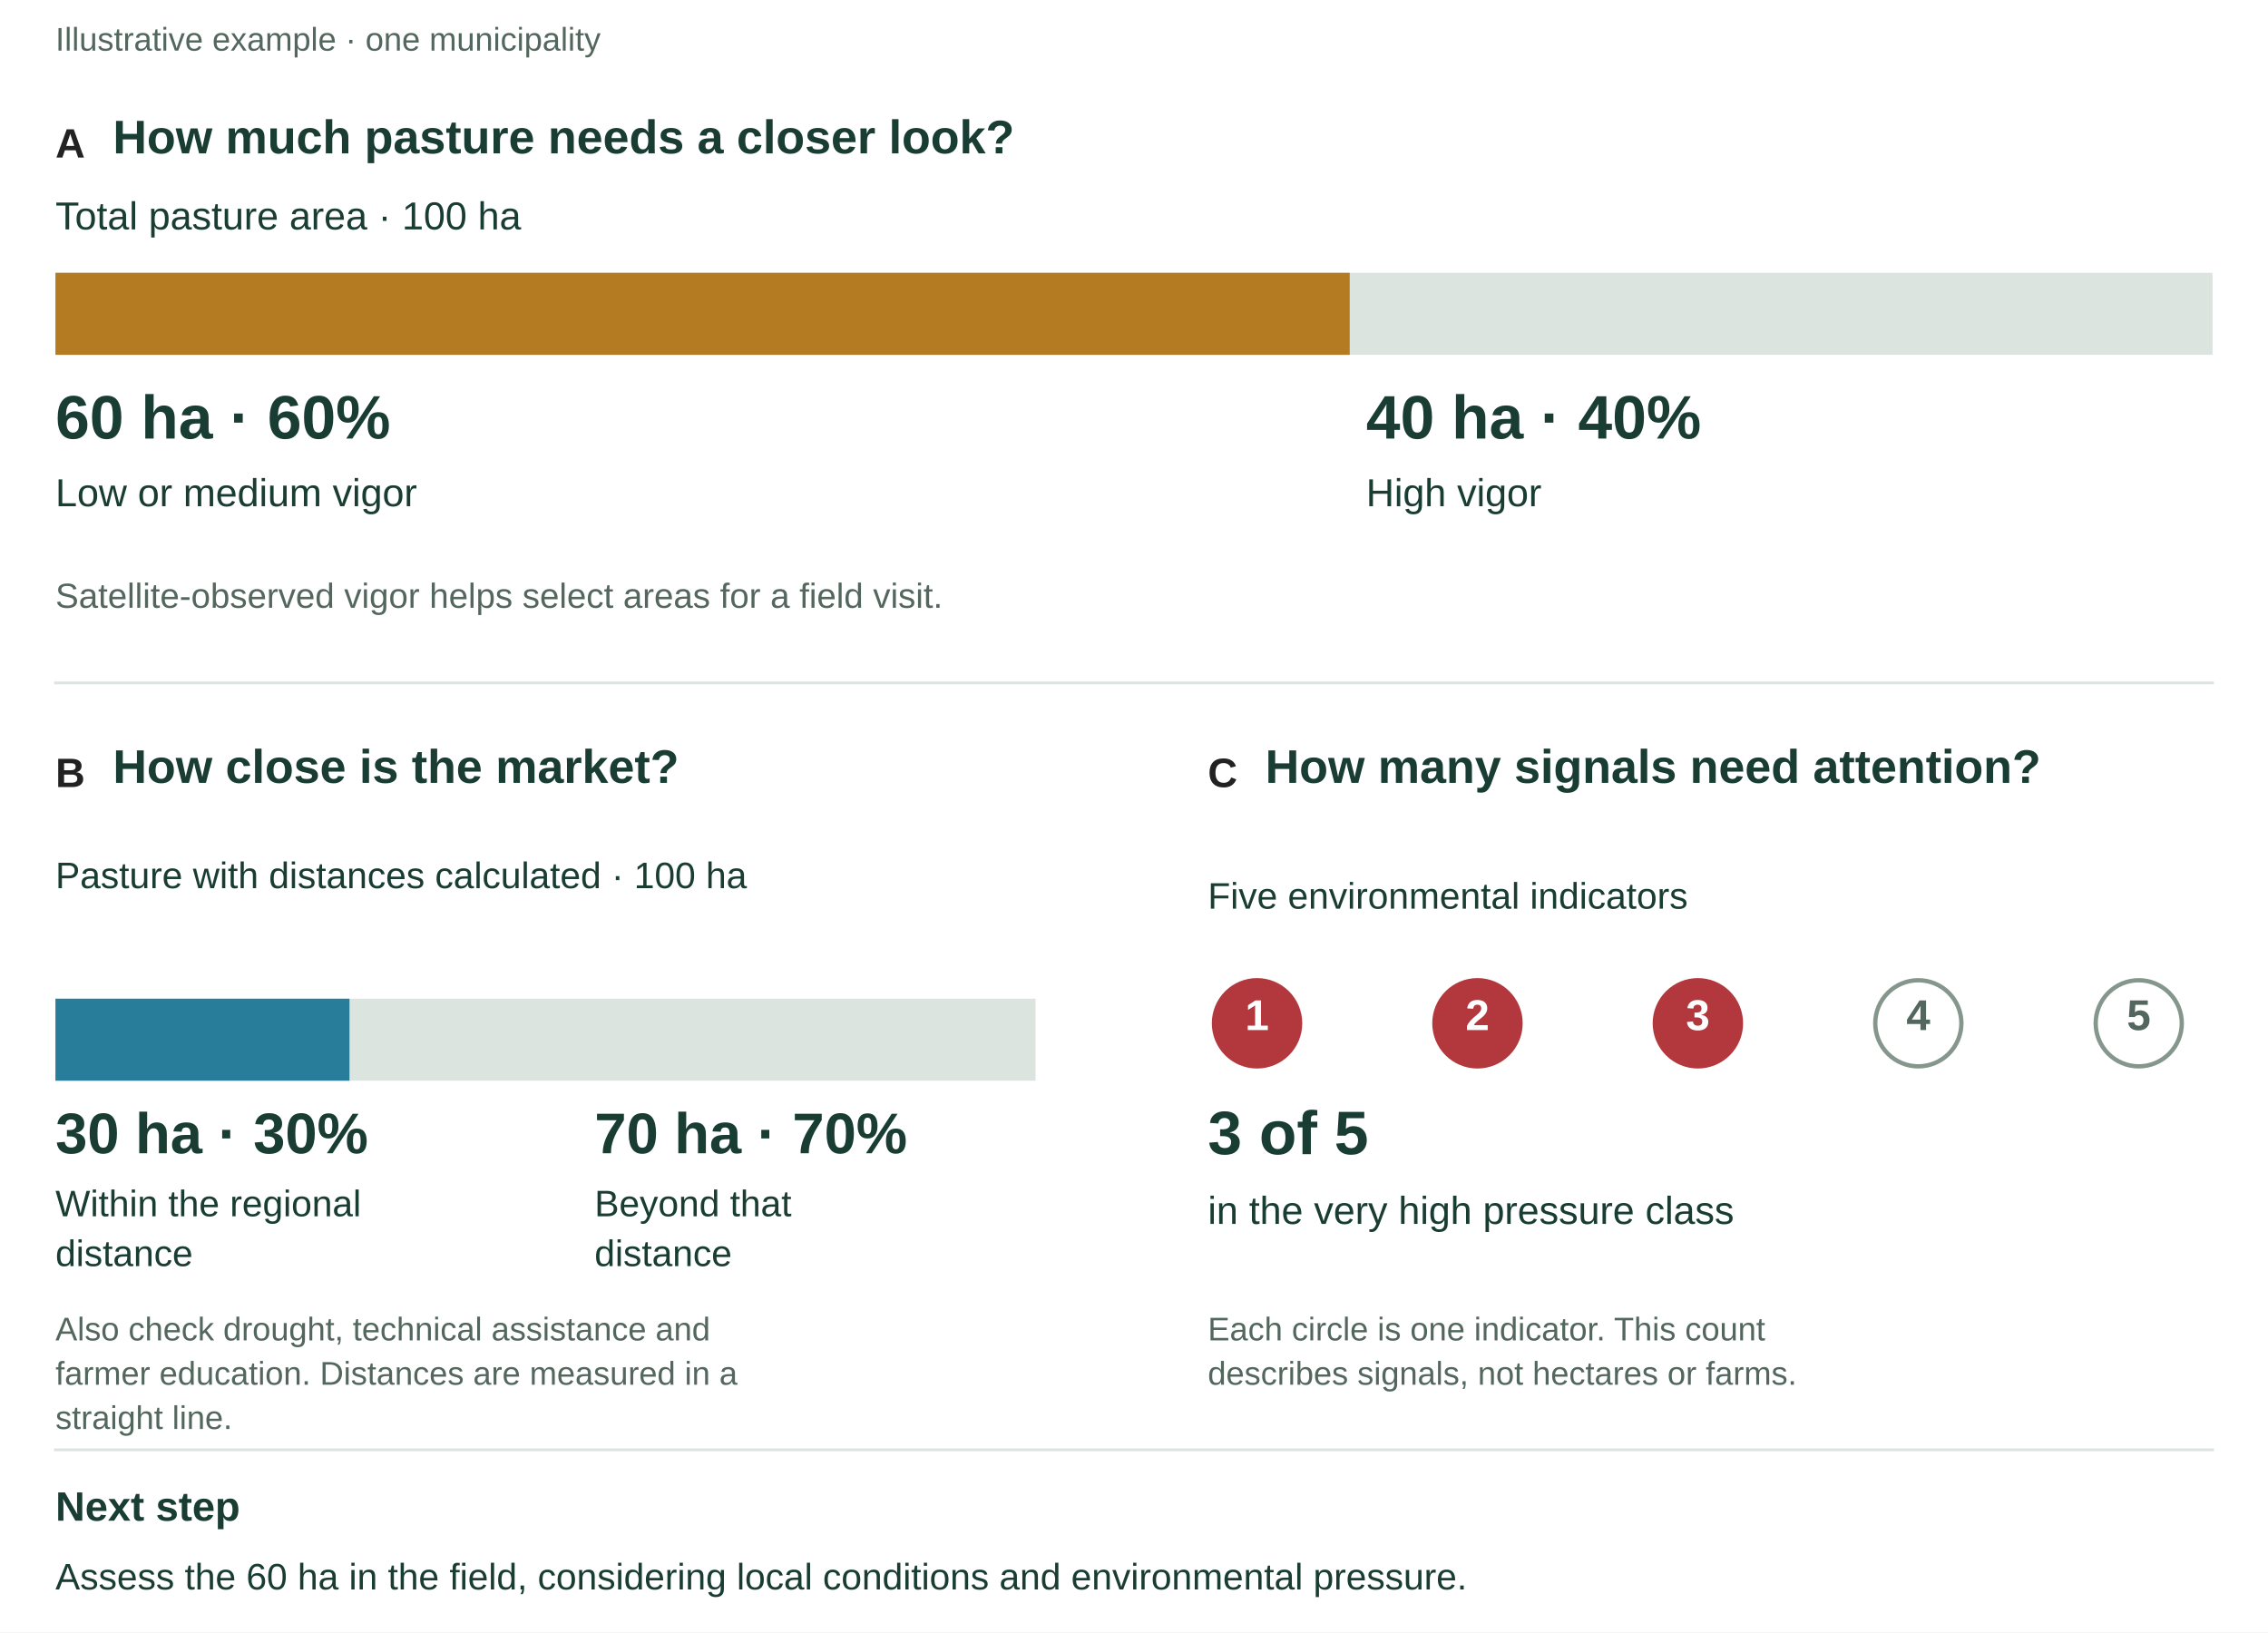
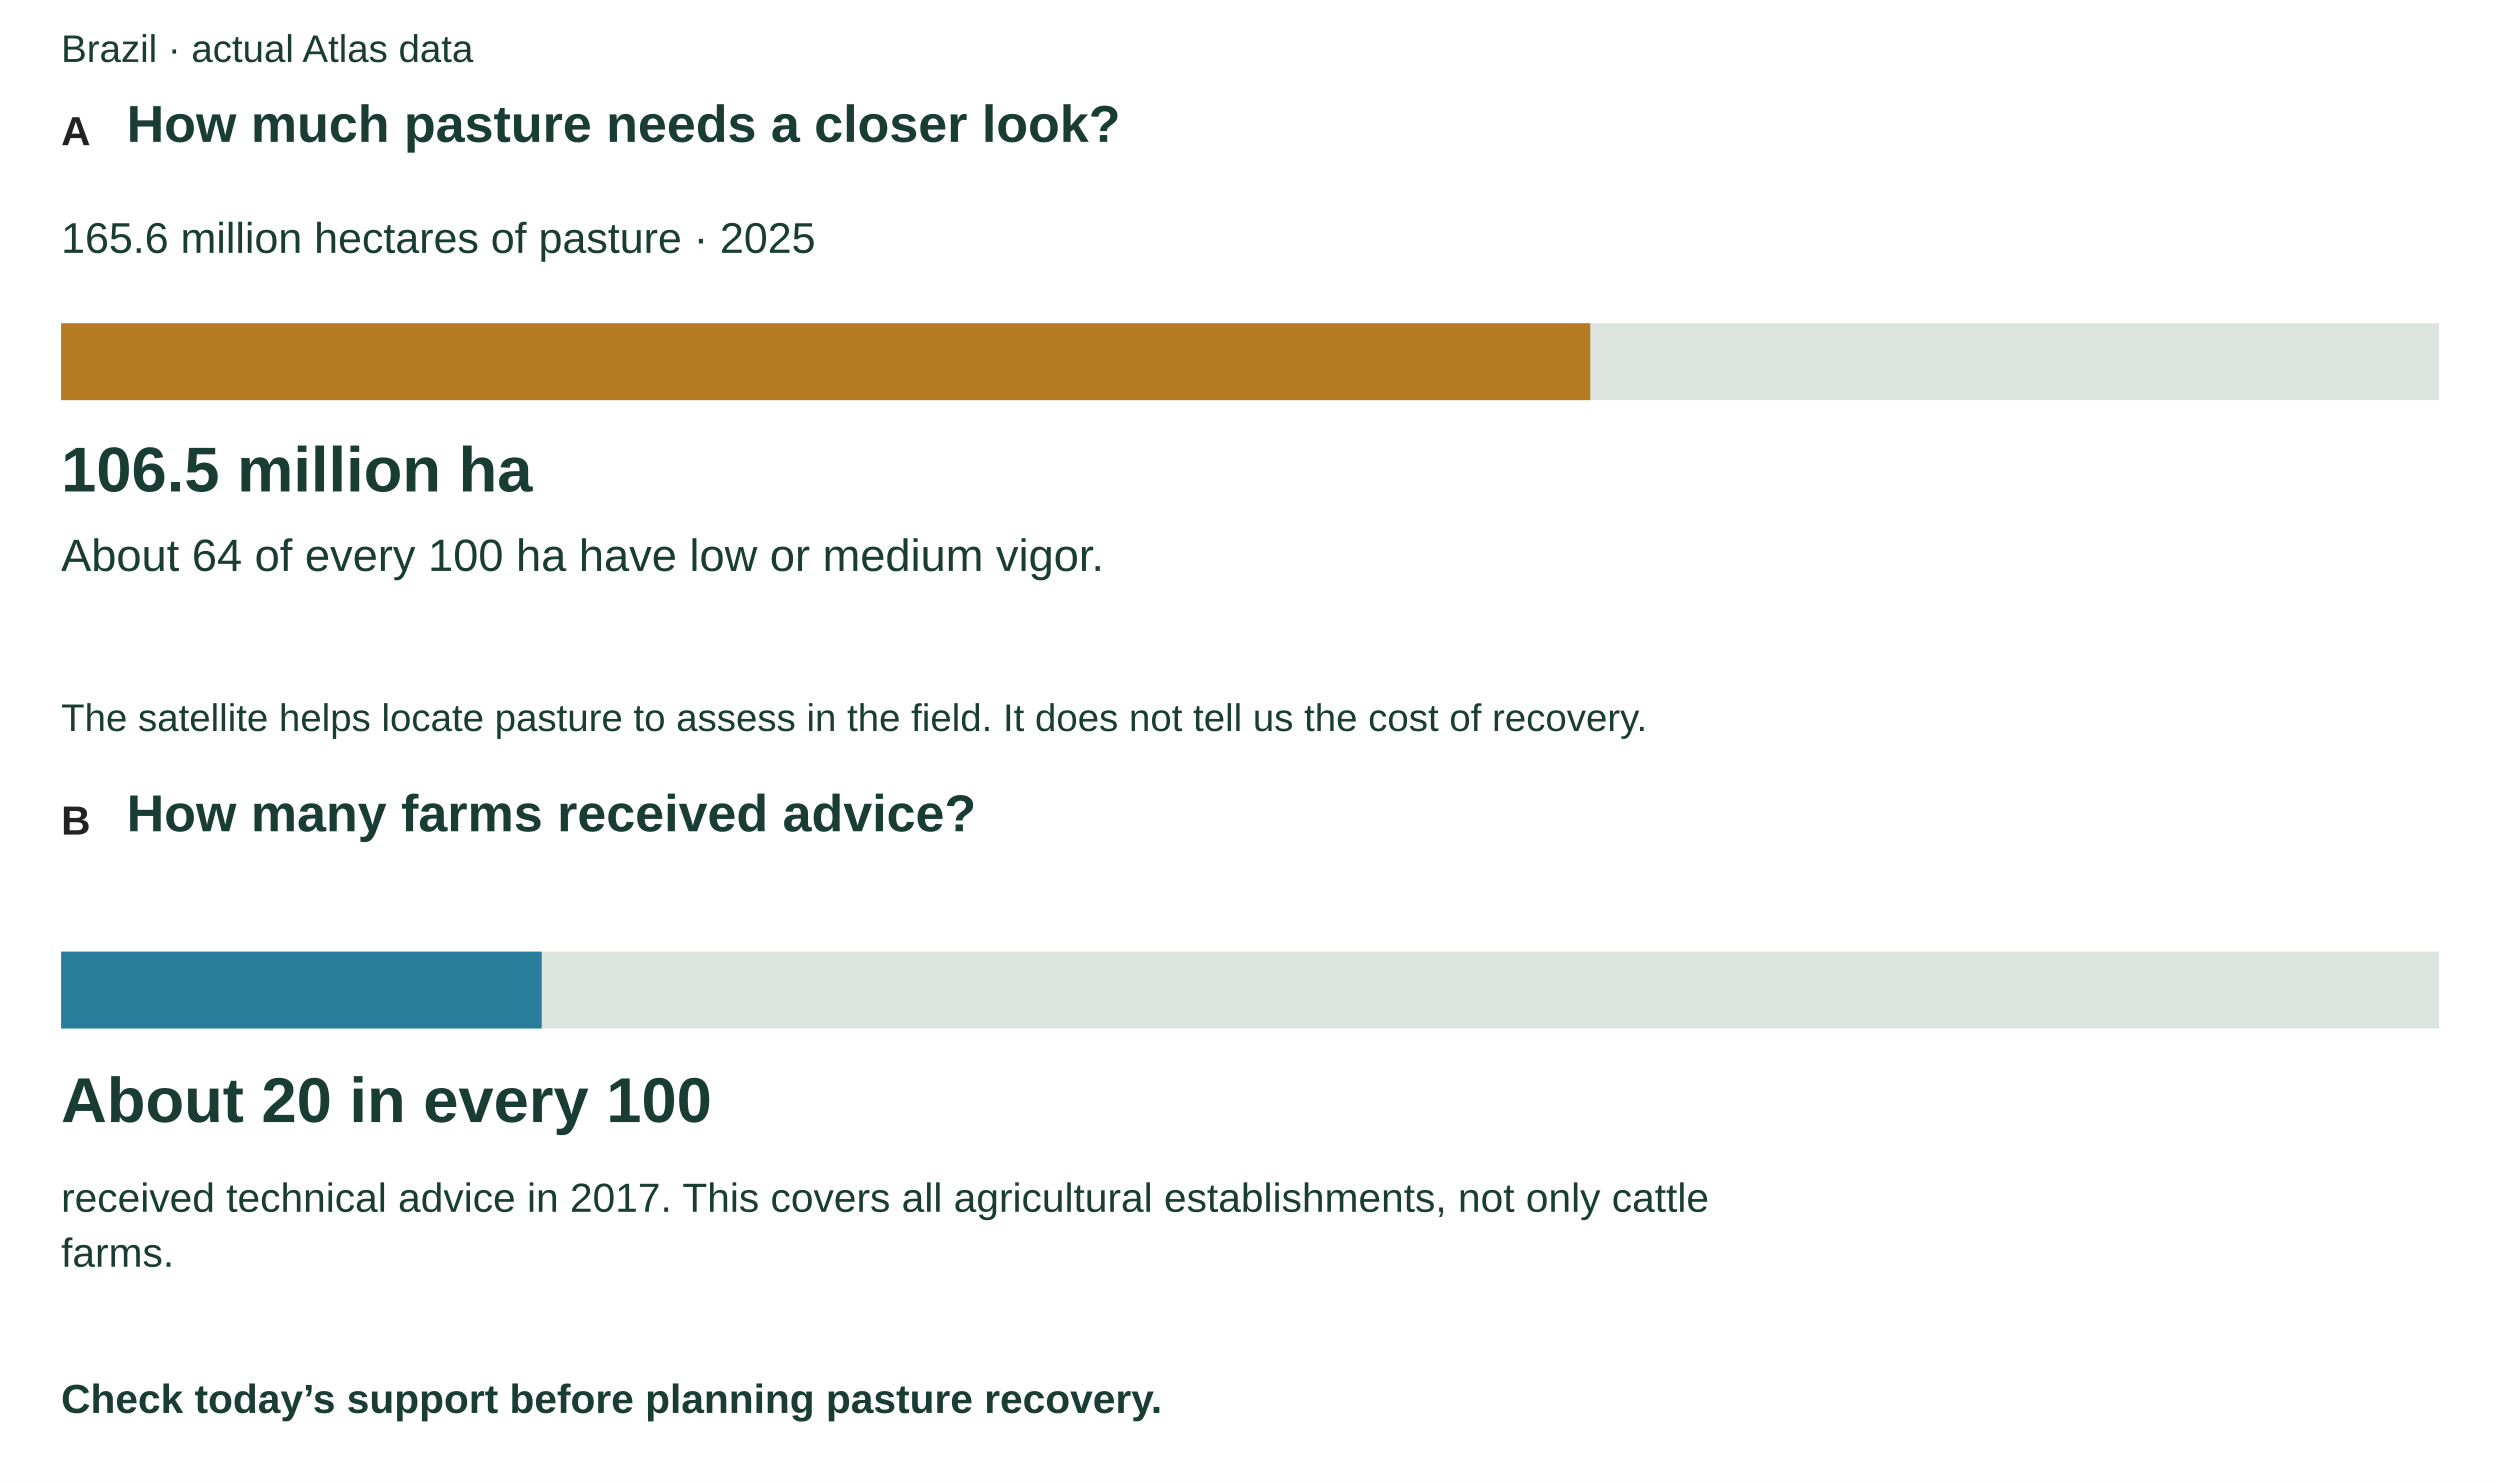
- <svg xmlns="http://www.w3.org/2000/svg" width="524.455pt" height="377.466pt" viewBox="0 0 524.455 377.466" version="1.1">
+ <svg xmlns="http://www.w3.org/2000/svg" width="524.455pt" height="311.083pt" viewBox="0 0 524.455 311.083" version="1.1">
  <defs>
    <style type="text/css">*{stroke-linejoin: round; stroke-linecap: butt}</style>
  </defs>
  <g id="figure_1">
    <g id="patch_1">
-       <path d="M 0 377.466  L 524.455 377.466  L 524.455 0  L 0 0  z " style="fill: #ffffff" />
+       <path d="M 0 311.083  L 524.455 311.083  L 524.455 0  L 0 0  z " style="fill: #ffffff" />
    </g>
    <g id="axes_1">
      <g id="patch_2">
-         <path d="M 12.82 63.081  L 511.635 63.081  L 511.635 82.047  L 12.82 82.047  z " clip-path="url(#p68fe62363b)" style="fill: #dce4df" />
+         <path d="M 12.82 67.822  L 511.635 67.822  L 511.635 83.944  L 12.82 83.944  z " clip-path="url(#pfd3ae495ee)" style="fill: #dce4df" />
      </g>
      <g id="patch_3">
-         <path d="M 12.82 63.081  L 312.109 63.081  L 312.109 82.047  L 12.82 82.047  z " clip-path="url(#p68fe62363b)" style="fill: #b47b22" />
+         <path d="M 12.82 67.822  L 333.608 67.822  L 333.608 83.944  L 12.82 83.944  z " clip-path="url(#pfd3ae495ee)" style="fill: #b47b22" />
      </g>
      <g id="patch_4">
-         <path d="M 12.82 230.933  L 239.468 230.933  L 239.468 249.899  L 12.82 249.899  z " clip-path="url(#p68fe62363b)" style="fill: #dce4df" />
+         <path d="M 12.82 199.638  L 511.635 199.638  L 511.635 215.76  L 12.82 215.76  z " clip-path="url(#pfd3ae495ee)" style="fill: #dce4df" />
      </g>
      <g id="patch_5">
-         <path d="M 12.82 230.933  L 80.814 230.933  L 80.814 249.899  L 12.82 249.899  z " clip-path="url(#p68fe62363b)" style="fill: #287e9a" />
-       </g>
-       <g id="patch_6">
-         <path d="M 290.677 226.665  C 293.318 226.665 295.851 227.715 297.718 229.582  C 299.585 231.449 300.634 233.982 300.634 236.623  C 300.634 239.264 299.585 241.796 297.718 243.664  C 295.851 245.531 293.318 246.58 290.677 246.58  C 288.036 246.58 285.503 245.531 283.636 243.664  C 281.769 241.796 280.72 239.264 280.72 236.623  C 280.72 233.982 281.769 231.449 283.636 229.582  C 285.503 227.715 288.036 226.665 290.677 226.665  z " clip-path="url(#p68fe62363b)" style="fill: #b2383d; stroke: #b2383d; stroke-linejoin: miter" />
-       </g>
-       <g id="patch_7">
-         <path d="M 341.649 226.665  C 344.29 226.665 346.823 227.715 348.69 229.582  C 350.557 231.449 351.606 233.982 351.606 236.623  C 351.606 239.264 350.557 241.796 348.69 243.664  C 346.823 245.531 344.29 246.58 341.649 246.58  C 339.008 246.58 336.475 245.531 334.608 243.664  C 332.741 241.796 331.692 239.264 331.692 236.623  C 331.692 233.982 332.741 231.449 334.608 229.582  C 336.475 227.715 339.008 226.665 341.649 226.665  z " clip-path="url(#p68fe62363b)" style="fill: #b2383d; stroke: #b2383d; stroke-linejoin: miter" />
-       </g>
-       <g id="patch_8">
-         <path d="M 392.621 226.665  C 395.262 226.665 397.795 227.715 399.662 229.582  C 401.529 231.449 402.578 233.982 402.578 236.623  C 402.578 239.264 401.529 241.796 399.662 243.664  C 397.795 245.531 395.262 246.58 392.621 246.58  C 389.98 246.58 387.447 245.531 385.58 243.664  C 383.713 241.796 382.664 239.264 382.664 236.623  C 382.664 233.982 383.713 231.449 385.58 229.582  C 387.447 227.715 389.98 226.665 392.621 226.665  z " clip-path="url(#p68fe62363b)" style="fill: #b2383d; stroke: #b2383d; stroke-linejoin: miter" />
-       </g>
-       <g id="patch_9">
-         <path d="M 443.593 226.665  C 446.234 226.665 448.767 227.715 450.634 229.582  C 452.501 231.449 453.551 233.982 453.551 236.623  C 453.551 239.264 452.501 241.796 450.634 243.664  C 448.767 245.531 446.234 246.58 443.593 246.58  C 440.952 246.58 438.42 245.531 436.552 243.664  C 434.685 241.796 433.636 239.264 433.636 236.623  C 433.636 233.982 434.685 231.449 436.552 229.582  C 438.42 227.715 440.952 226.665 443.593 226.665  z " clip-path="url(#p68fe62363b)" style="fill: #ffffff; stroke: #85968d; stroke-linejoin: miter" />
-       </g>
-       <g id="patch_10">
-         <path d="M 494.565 226.665  C 497.206 226.665 499.739 227.715 501.606 229.582  C 503.473 231.449 504.523 233.982 504.523 236.623  C 504.523 239.264 503.473 241.796 501.606 243.664  C 499.739 245.531 497.206 246.58 494.565 246.58  C 491.925 246.58 489.392 245.531 487.524 243.664  C 485.657 241.796 484.608 239.264 484.608 236.623  C 484.608 233.982 485.657 231.449 487.524 229.582  C 489.392 227.715 491.925 226.665 494.565 226.665  z " clip-path="url(#p68fe62363b)" style="fill: #ffffff; stroke: #85968d; stroke-linejoin: miter" />
-       </g>
-       <g id="line2d_1">
-         <path d="M 12.82 157.912  L 511.635 157.912  " clip-path="url(#p68fe62363b)" style="fill: none; stroke: #dce4df; stroke-width: 0.65; stroke-linecap: square" />
-       </g>
-       <g id="line2d_2">
-         <path d="M 12.82 335.248  L 511.635 335.248  " clip-path="url(#p68fe62363b)" style="fill: none; stroke: #dce4df; stroke-width: 0.65; stroke-linecap: square" />
+         <path d="M 12.82 199.638  L 113.643 199.638  L 113.643 215.76  L 12.82 215.76  z " clip-path="url(#pfd3ae495ee)" style="fill: #287e9a" />
      </g>
      <g id="text_1">
-         <text style="font-size: 7.587px; font-family: 'Arial'; text-anchor: start; fill: #53675e" x="12.82" y="11.705" transform="rotate(-0 12.81981 11.7048)">Illustrative example · one municipality</text>
+         <text style="font-size: 8.061px; font-family: 'Arial'; text-anchor: start; fill: #193d32" x="12.82" y="12.998" transform="rotate(-0 12.81981 12.99832)">Brazil · actual Atlas data</text>
      </g>
      <g id="text_2">
-         <text style="font-weight: 700; font-size: 9.483px; font-family: 'Arial'; text-anchor: start; fill: #222222" x="12.82" y="36.429" transform="rotate(-0 12.81981 36.42867)">A</text>
+         <text style="font-weight: 700; font-size: 8.535px; font-family: 'Arial'; text-anchor: start; fill: #222222" x="12.82" y="30.464" transform="rotate(-0 12.81981 30.46418)">A</text>
      </g>
      <g id="text_3">
-         <text style="font-weight: 700; font-size: 10.906px; font-family: 'Arial'; text-anchor: start; fill: #193d32" x="26.096" y="35.458" transform="rotate(-0 26.09626 35.45835)">How much pasture needs a closer look?</text>
+         <text style="font-weight: 700; font-size: 10.906px; font-family: 'Arial'; text-anchor: start; fill: #193d32" x="26.57" y="29.768" transform="rotate(-0 26.57042 29.76845)">How much pasture needs a closer look?</text>
      </g>
      <g id="text_4">
-         <text style="font-size: 9.009px; font-family: 'Arial'; text-anchor: start; fill: #193d32" x="12.82" y="53.044" transform="rotate(-0 12.81981 53.04391)">Total pasture area · 100 ha</text>
+         <text style="font-size: 9.009px; font-family: 'Arial'; text-anchor: start; fill: #193d32" x="12.82" y="53.044" transform="rotate(-0 12.81981 53.04391)">165.6 million hectares of pasture · 2025</text>
      </g>
      <g id="text_5">
-         <text style="font-weight: 700; font-size: 14.225px; font-family: 'Arial'; text-anchor: start; fill: #193d32" x="12.82" y="101.412" transform="rotate(-0 12.81981 101.4121)">60 ha · 60%</text>
+         <text style="font-weight: 700; font-size: 13.276px; font-family: 'Arial'; text-anchor: start; fill: #193d32" x="12.82" y="103.092" transform="rotate(-0 12.81981 103.0924)">106.5 million ha</text>
      </g>
      <g id="text_6">
-         <text style="font-size: 9.009px; font-family: 'Arial'; text-anchor: start; fill: #193d32" x="12.82" y="117.055" transform="rotate(-0 12.81981 117.0554)">Low or medium vigor</text>
+         <text style="font-size: 9.483px; font-family: 'Arial'; text-anchor: start; fill: #193d32" x="12.82" y="119.771" transform="rotate(-0 12.81981 119.7714)">About 64 of every 100 ha have low or medium vigor.</text>
      </g>
      <g id="text_7">
-         <text style="font-weight: 700; font-size: 14.225px; font-family: 'Arial'; text-anchor: start; fill: #193d32" x="315.902" y="101.412" transform="rotate(-0 315.9022 101.4121)">40 ha · 40%</text>
+         <text style="font-size: 8.061px; font-family: 'Arial'; text-anchor: start; fill: #193d32" x="12.82" y="153.349" transform="rotate(-0 12.81981 153.3494)">The satellite helps locate pasture to assess in the field. It does not tell us the cost of recovery.</text>
      </g>
      <g id="text_8">
-         <text style="font-size: 9.009px; font-family: 'Arial'; text-anchor: start; fill: #193d32" x="315.902" y="117.055" transform="rotate(-0 315.9022 117.0554)">High vigor</text>
+         <text style="font-weight: 700; font-size: 8.535px; font-family: 'Arial'; text-anchor: start; fill: #222222" x="12.82" y="175.083" transform="rotate(-0 12.81981 175.0826)">B</text>
      </g>
      <g id="text_9">
-         <text style="font-size: 8.061px; font-family: 'Arial'; text-anchor: start; fill: #53675e" x="12.82" y="140.547" transform="rotate(-0 12.81981 140.5471)">Satellite-observed vigor helps select areas for a field visit.</text>
+         <text style="font-weight: 700; font-size: 10.906px; font-family: 'Arial'; text-anchor: start; fill: #193d32" x="26.57" y="174.387" transform="rotate(-0 26.57042 174.3869)">How many farms received advice?</text>
      </g>
      <g id="text_10">
-         <text style="font-weight: 700; font-size: 9.483px; font-family: 'Arial'; text-anchor: start; fill: #222222" x="12.82" y="181.995" transform="rotate(-0 12.81981 181.9955)">B</text>
+         <text style="font-weight: 700; font-size: 13.276px; font-family: 'Arial'; text-anchor: start; fill: #193d32" x="12.82" y="235.383" transform="rotate(-0 12.81981 235.3828)">About 20 in every 100</text>
      </g>
      <g id="text_11">
-         <text style="font-weight: 700; font-size: 10.906px; font-family: 'Arial'; text-anchor: start; fill: #193d32" x="26.096" y="181.025" transform="rotate(-0 26.09626 181.0251)">How close is the market?</text>
+         <text style="font-size: 8.535px; font-family: 'Arial'; text-anchor: start; fill: #193d32" x="12.82" y="254.216" transform="rotate(-0 12.81981 254.2162)">received technical advice in 2017. This covers all agricultural establishments, not only cattle</text>
      </g>
      <g id="text_12">
-         <text style="font-size: 8.535px; font-family: 'Arial'; text-anchor: start; fill: #193d32" x="12.82" y="205.378" transform="rotate(-0 12.81981 205.3779)">Pasture with distances calculated · 100 ha</text>
+         <text style="font-size: 8.535px; font-family: 'Arial'; text-anchor: start; fill: #193d32" x="12.82" y="265.738" transform="rotate(-0 12.81981 265.7383)">farms.</text>
      </g>
      <g id="text_13">
-         <text style="font-weight: 700; font-size: 13.276px; font-family: 'Arial'; text-anchor: start; fill: #193d32" x="12.82" y="266.677" transform="rotate(-0 12.81981 266.6773)">30 ha · 30%</text>
-       </g>
-       <g id="text_14">
-         <text style="font-weight: 700; font-size: 13.276px; font-family: 'Arial'; text-anchor: start; fill: #193d32" x="137.476" y="266.677" transform="rotate(-0 137.4762 266.6773)">70 ha · 70%</text>
-       </g>
-       <g id="text_15">
-         <text style="font-size: 8.535px; font-family: 'Arial'; text-anchor: start; fill: #193d32" x="12.82" y="281.243" transform="rotate(-0 12.81981 281.2433)">Within the regional</text>
-       </g>
-       <g id="text_16">
-         <text style="font-size: 8.535px; font-family: 'Arial'; text-anchor: start; fill: #193d32" x="12.82" y="292.765" transform="rotate(-0 12.81981 292.7654)">distance</text>
-       </g>
-       <g id="text_17">
-         <text style="font-size: 8.535px; font-family: 'Arial'; text-anchor: start; fill: #193d32" x="137.476" y="281.243" transform="rotate(-0 137.4762 281.2433)">Beyond that</text>
-       </g>
-       <g id="text_18">
-         <text style="font-size: 8.535px; font-family: 'Arial'; text-anchor: start; fill: #193d32" x="137.476" y="292.765" transform="rotate(-0 137.4762 292.7654)">distance</text>
-       </g>
-       <g id="text_19">
-         <text style="font-size: 7.587px; font-family: 'Arial'; text-anchor: start; fill: #53675e" x="12.82" y="309.951" transform="rotate(-0 12.81981 309.9508)">Also check drought, technical assistance and</text>
-       </g>
-       <g id="text_20">
-         <text style="font-size: 7.587px; font-family: 'Arial'; text-anchor: start; fill: #53675e" x="12.82" y="320.193" transform="rotate(-0 12.81981 320.1926)">farmer education. Distances are measured in a</text>
-       </g>
-       <g id="text_21">
-         <text style="font-size: 7.587px; font-family: 'Arial'; text-anchor: start; fill: #53675e" x="12.82" y="330.434" transform="rotate(-0 12.81981 330.4344)">straight line.</text>
-       </g>
-       <g id="text_22">
-         <text style="font-weight: 700; font-size: 9.483px; font-family: 'Arial'; text-anchor: start; fill: #222222" x="279.297" y="181.995" transform="rotate(-0 279.2971 181.9955)">C</text>
-       </g>
-       <g id="text_23">
-         <text style="font-weight: 700; font-size: 10.906px; font-family: 'Arial'; text-anchor: start; fill: #193d32" x="292.574" y="181.025" transform="rotate(-0 292.5736 181.0251)">How many signals need attention?</text>
-       </g>
-       <g id="text_24">
-         <text style="font-size: 8.535px; font-family: 'Arial'; text-anchor: start; fill: #193d32" x="279.297" y="210.119" transform="rotate(-0 279.2971 210.1195)">Five environmental indicators</text>
-       </g>
-       <g id="text_25">
-         <text style="font-weight: 700; font-size: 9.957px; font-family: 'Arial'; text-anchor: middle; fill: #ffffff" x="290.677" y="238.182" transform="rotate(-0 290.6769 238.1821)">1</text>
-       </g>
-       <g id="text_26">
-         <text style="font-weight: 700; font-size: 9.957px; font-family: 'Arial'; text-anchor: middle; fill: #ffffff" x="341.649" y="238.182" transform="rotate(-0 341.649 238.1821)">2</text>
-       </g>
-       <g id="text_27">
-         <text style="font-weight: 700; font-size: 9.957px; font-family: 'Arial'; text-anchor: middle; fill: #ffffff" x="392.621" y="238.182" transform="rotate(-0 392.6211 238.1821)">3</text>
-       </g>
-       <g id="text_28">
-         <text style="font-weight: 700; font-size: 9.957px; font-family: 'Arial'; text-anchor: middle; fill: #53675e" x="443.593" y="238.182" transform="rotate(-0 443.5932 238.1821)">4</text>
-       </g>
-       <g id="text_29">
-         <text style="font-weight: 700; font-size: 9.957px; font-family: 'Arial'; text-anchor: middle; fill: #53675e" x="494.565" y="238.182" transform="rotate(-0 494.5653 238.1821)">5</text>
-       </g>
-       <g id="text_30">
-         <text style="font-weight: 700; font-size: 14.225px; font-family: 'Arial'; text-anchor: start; fill: #193d32" x="279.297" y="266.894" transform="rotate(-0 279.2971 266.8935)">3 of 5</text>
-       </g>
-       <g id="text_31">
-         <text style="font-size: 9.009px; font-family: 'Arial'; text-anchor: start; fill: #193d32" x="279.297" y="283.011" transform="rotate(-0 279.2971 283.011)">in the very high pressure class</text>
-       </g>
-       <g id="text_32">
-         <text style="font-size: 7.587px; font-family: 'Arial'; text-anchor: start; fill: #53675e" x="279.297" y="309.951" transform="rotate(-0 279.2971 309.9508)">Each circle is one indicator. This count</text>
-       </g>
-       <g id="text_33">
-         <text style="font-size: 7.587px; font-family: 'Arial'; text-anchor: start; fill: #53675e" x="279.297" y="320.193" transform="rotate(-0 279.2971 320.1926)">describes signals, not hectares or farms.</text>
-       </g>
-       <g id="text_34">
-         <text style="font-weight: 700; font-size: 9.483px; font-family: 'Arial'; text-anchor: start; fill: #193d32" x="12.82" y="351.635" transform="rotate(-0 12.81981 351.6351)">Next step</text>
-       </g>
-       <g id="text_35">
-         <text style="font-size: 8.535px; font-family: 'Arial'; text-anchor: start; fill: #193d32" x="12.82" y="367.54" transform="rotate(-0 12.81981 367.5402)">Assess the 60 ha in the field, considering local conditions and environmental pressure.</text>
+         <text style="font-weight: 700; font-size: 8.535px; font-family: 'Arial'; text-anchor: start; fill: #193d32" x="12.82" y="296.416" transform="rotate(-0 12.81981 296.4164)">Check today’s support before planning pasture recovery.</text>
      </g>
    </g>
  </g>
  <defs>
-     <clipPath id="p68fe62363b">
-       <rect x="1.44" y="1.44" width="521.575" height="374.586" />
+     <clipPath id="pfd3ae495ee">
+       <rect x="1.44" y="1.44" width="521.575" height="308.203" />
    </clipPath>
  </defs>
</svg>
